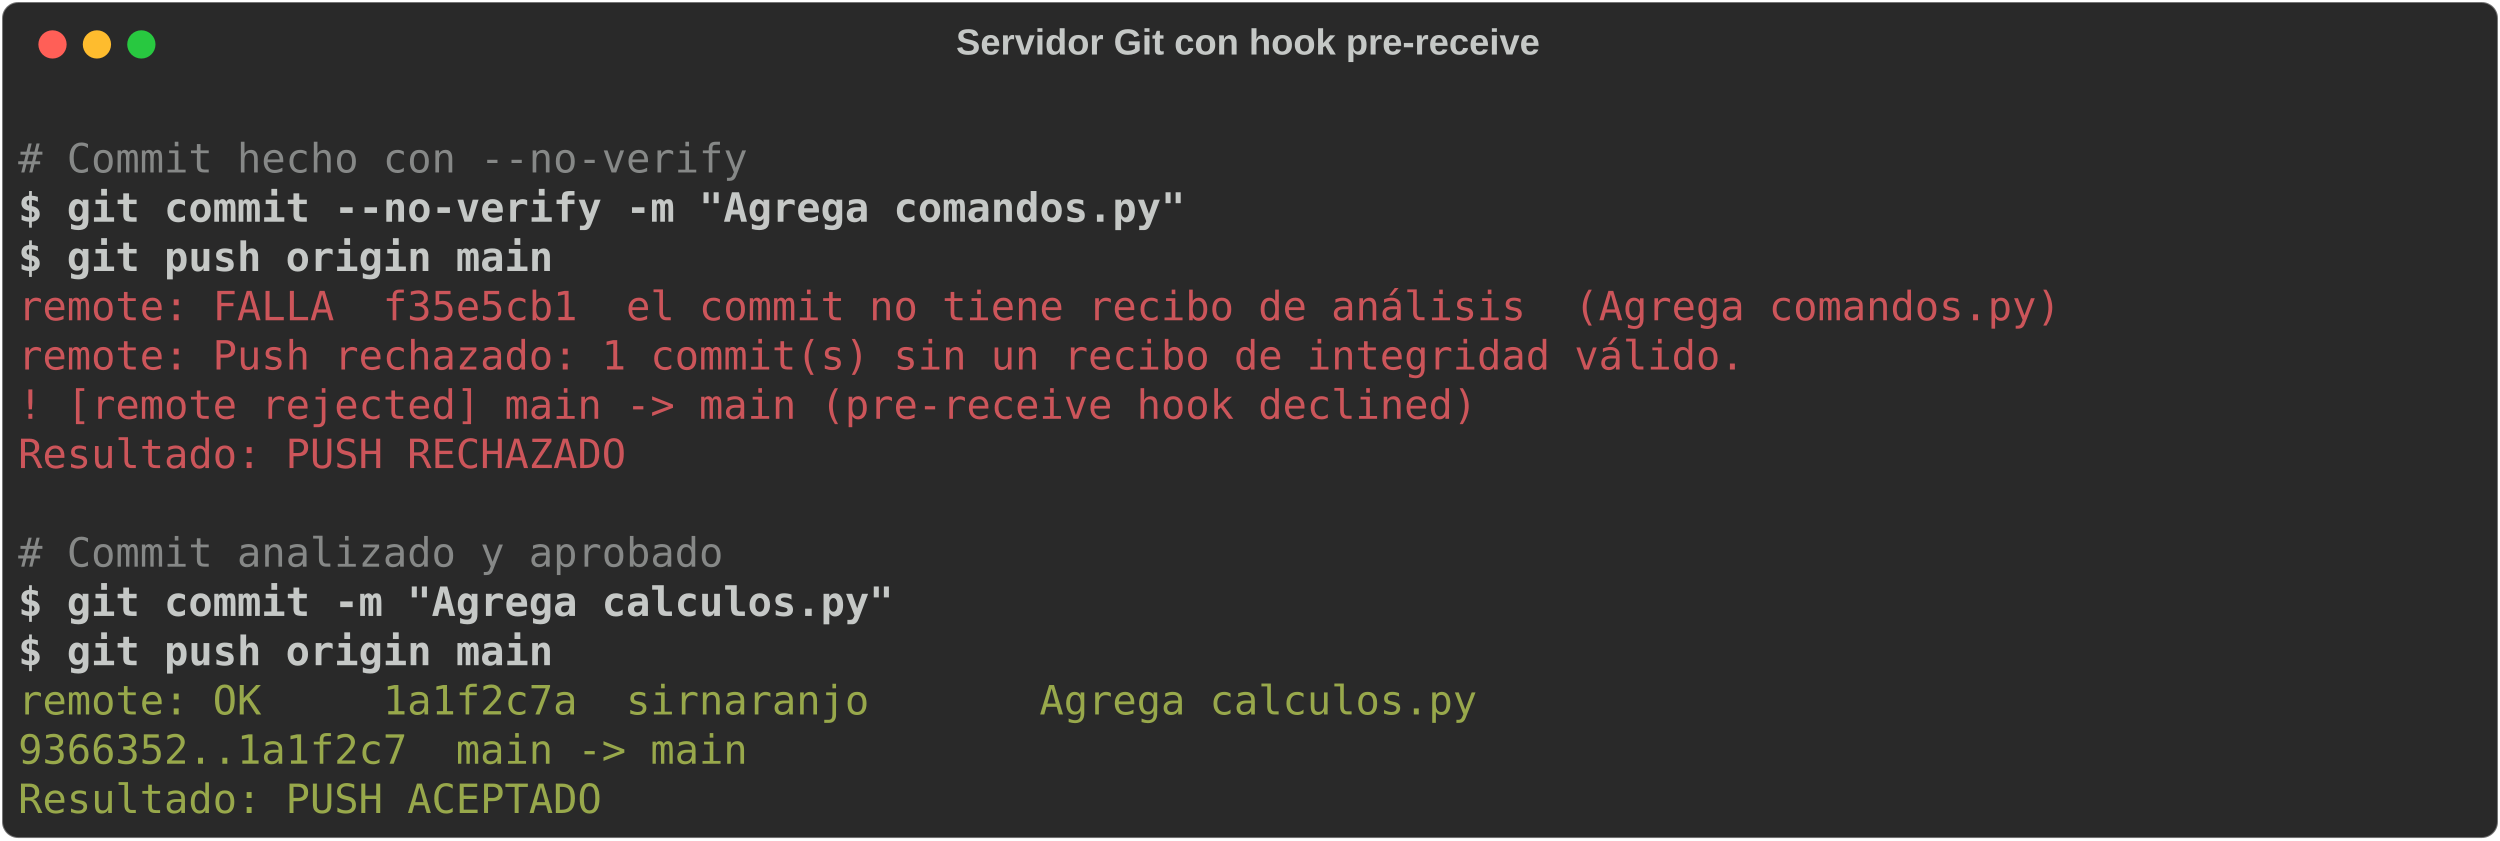
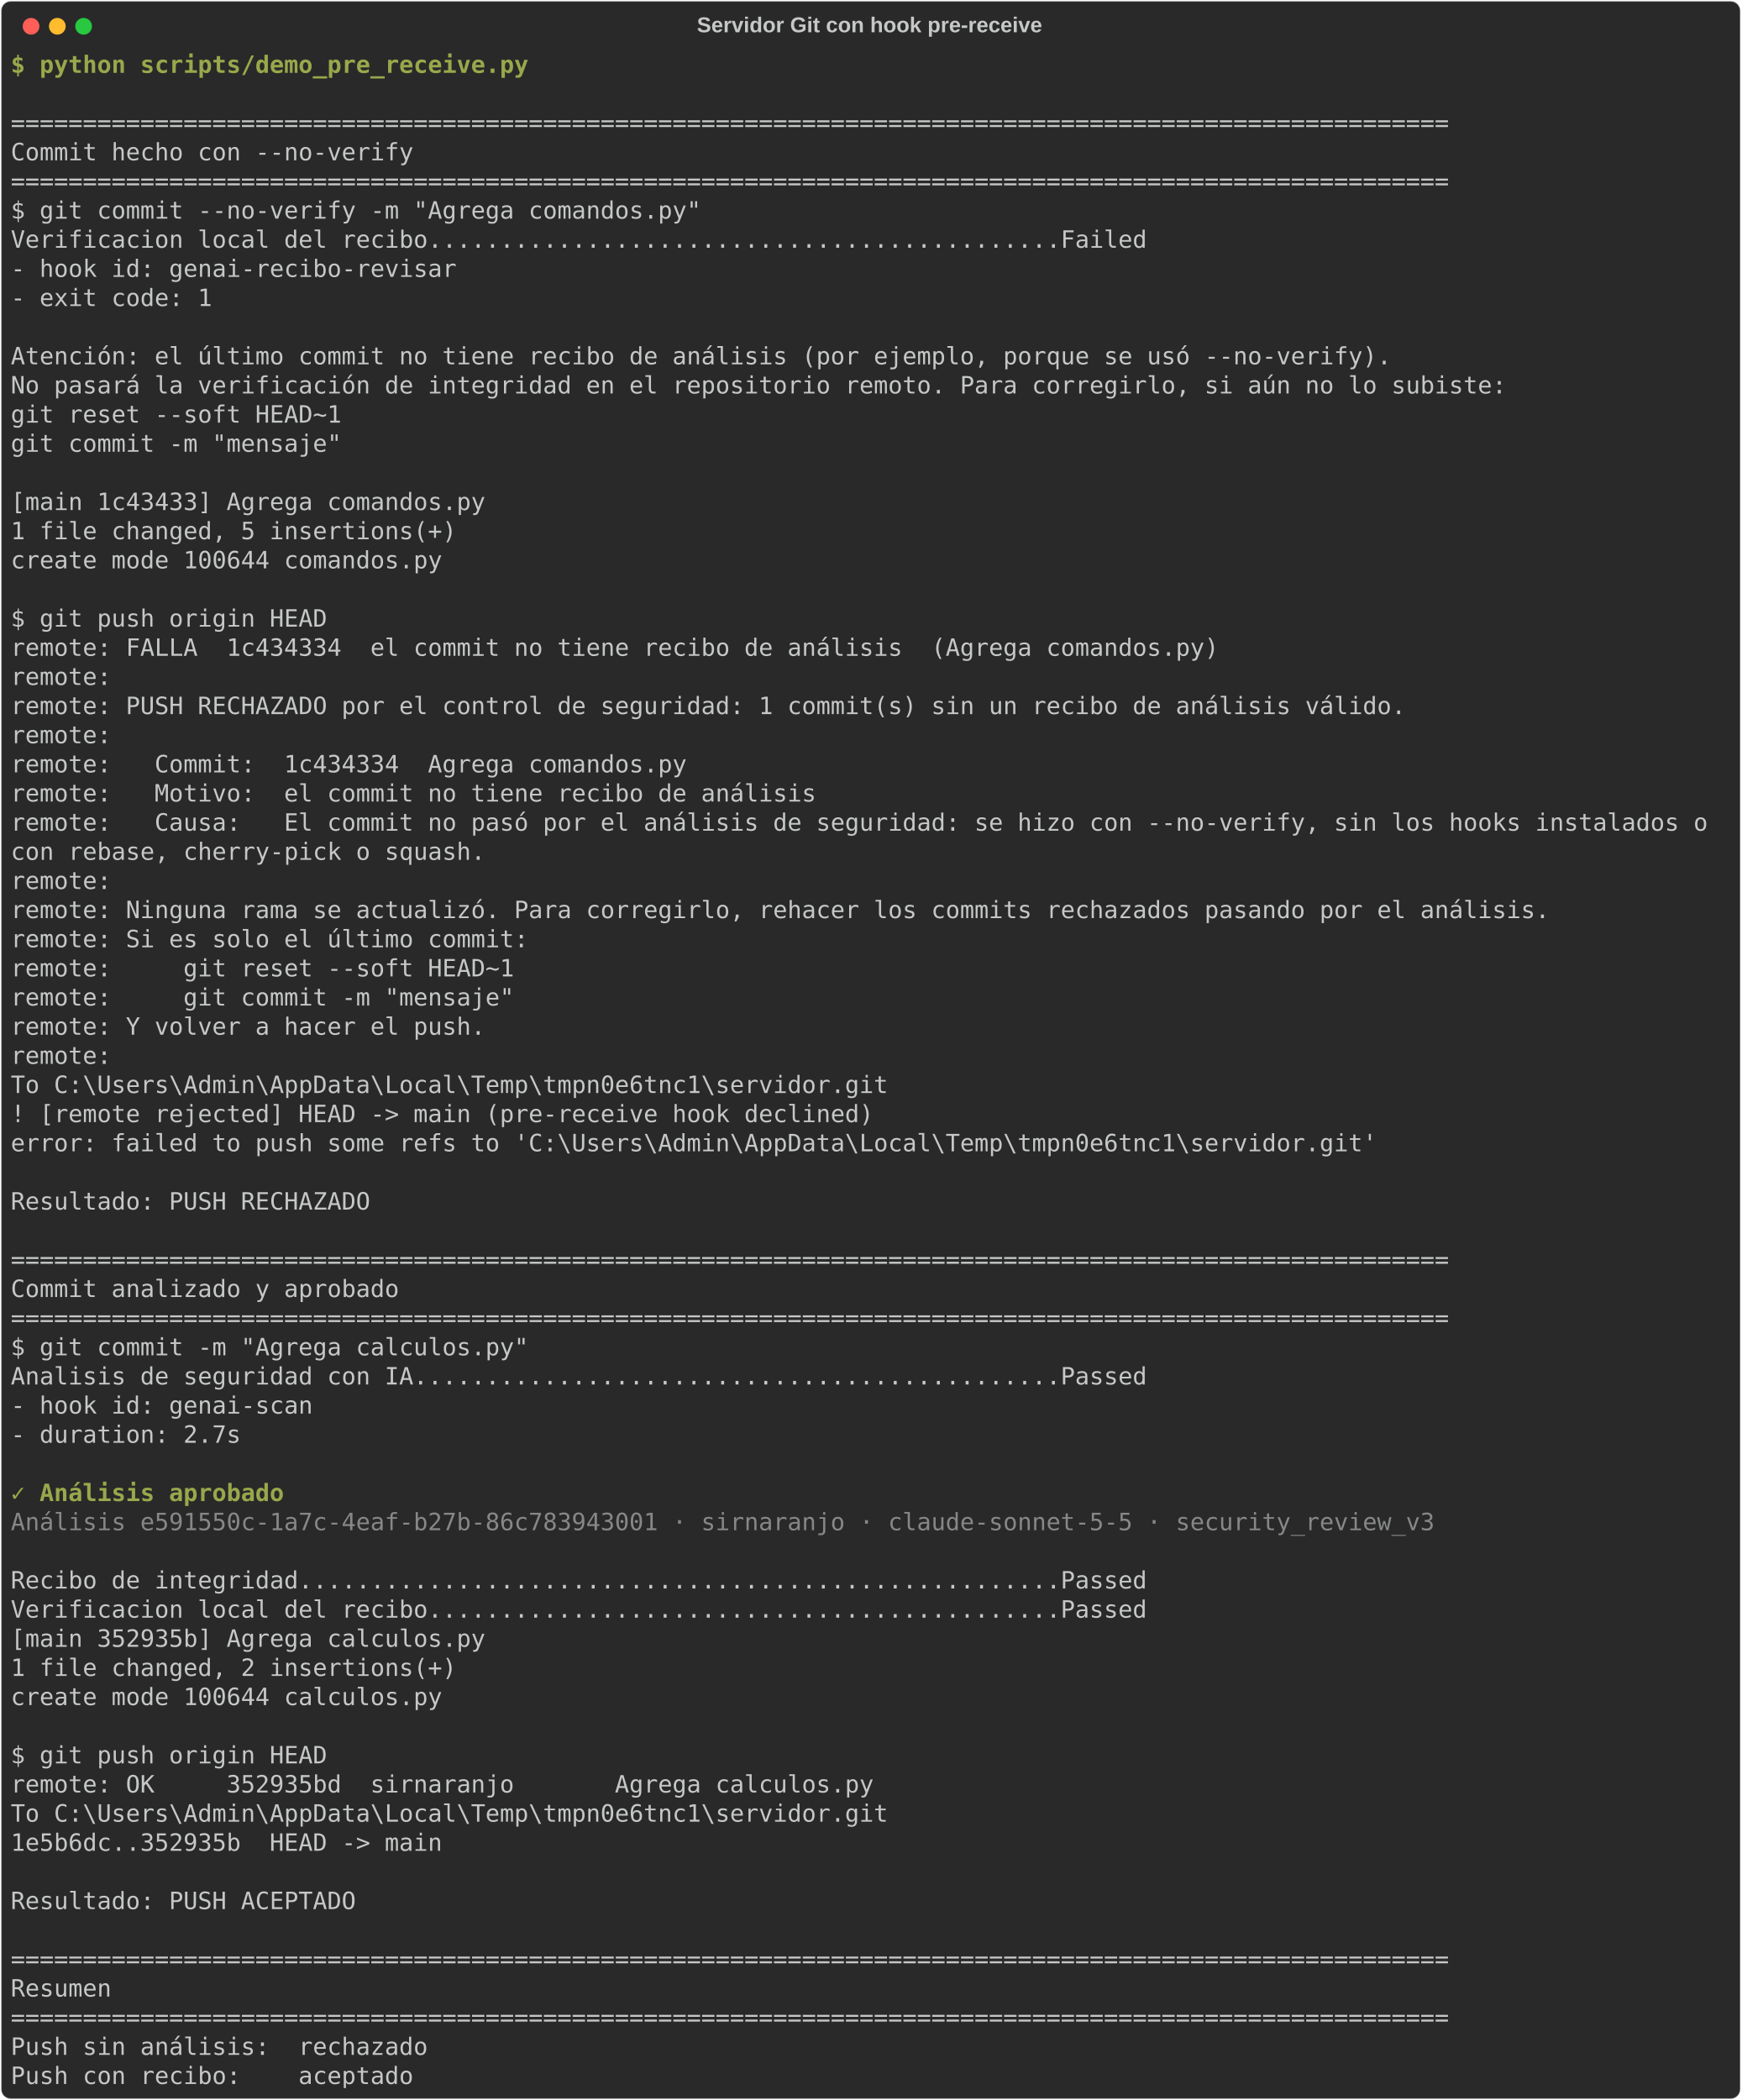
- <svg xmlns="http://www.w3.org/2000/svg" class="rich-terminal" viewBox="0 0 1238 416.0">
+ <svg xmlns="http://www.w3.org/2000/svg" class="rich-terminal" viewBox="0 0 1458 1758.0">
  <style>

    @font-face {
        font-family: "Fira Code";
        src: local("FiraCode-Regular"),
                url("https://cdnjs.cloudflare.com/ajax/libs/firacode/6.2.0/woff2/FiraCode-Regular.woff2") format("woff2"),
                url("https://cdnjs.cloudflare.com/ajax/libs/firacode/6.2.0/woff/FiraCode-Regular.woff") format("woff");
        font-style: normal;
        font-weight: 400;
    }
    @font-face {
        font-family: "Fira Code";
        src: local("FiraCode-Bold"),
                url("https://cdnjs.cloudflare.com/ajax/libs/firacode/6.2.0/woff2/FiraCode-Bold.woff2") format("woff2"),
                url("https://cdnjs.cloudflare.com/ajax/libs/firacode/6.2.0/woff/FiraCode-Bold.woff") format("woff");
        font-style: bold;
        font-weight: 700;
    }

-     .terminal-1185339721-matrix {
+     .terminal-560566582-matrix {
        font-family: Fira Code, monospace;
        font-size: 20px;
        line-height: 24.4px;
        font-variant-east-asian: full-width;
    }

-     .terminal-1185339721-title {
+     .terminal-560566582-title {
        font-size: 18px;
        font-weight: bold;
        font-family: arial;
    }

-     .terminal-1185339721-r1 { fill: #c5c8c6 }
- .terminal-1185339721-r2 { fill: #868887 }
- .terminal-1185339721-r3 { fill: #c5c8c6;font-weight: bold }
- .terminal-1185339721-r4 { fill: #cc555a }
- .terminal-1185339721-r5 { fill: #98a84b }
+     .terminal-560566582-r1 { fill: #98a84b;font-weight: bold }
+ .terminal-560566582-r2 { fill: #c5c8c6 }
+ .terminal-560566582-r3 { fill: #868887 }
    </style>
  <defs>
-     <clipPath id="terminal-1185339721-clip-terminal">
-       <rect x="0" y="0" width="1219.0" height="365.0" />
-     </clipPath>
-     <clipPath id="terminal-1185339721-line-0">
-       <rect x="0" y="1.5" width="1220" height="24.65" />
-     </clipPath>
-     <clipPath id="terminal-1185339721-line-1">
-       <rect x="0" y="25.9" width="1220" height="24.65" />
-     </clipPath>
-     <clipPath id="terminal-1185339721-line-2">
-       <rect x="0" y="50.3" width="1220" height="24.65" />
-     </clipPath>
-     <clipPath id="terminal-1185339721-line-3">
-       <rect x="0" y="74.7" width="1220" height="24.65" />
-     </clipPath>
-     <clipPath id="terminal-1185339721-line-4">
-       <rect x="0" y="99.1" width="1220" height="24.65" />
-     </clipPath>
-     <clipPath id="terminal-1185339721-line-5">
-       <rect x="0" y="123.5" width="1220" height="24.65" />
-     </clipPath>
-     <clipPath id="terminal-1185339721-line-6">
-       <rect x="0" y="147.9" width="1220" height="24.65" />
-     </clipPath>
-     <clipPath id="terminal-1185339721-line-7">
-       <rect x="0" y="172.3" width="1220" height="24.65" />
-     </clipPath>
-     <clipPath id="terminal-1185339721-line-8">
-       <rect x="0" y="196.7" width="1220" height="24.65" />
-     </clipPath>
-     <clipPath id="terminal-1185339721-line-9">
-       <rect x="0" y="221.1" width="1220" height="24.65" />
-     </clipPath>
-     <clipPath id="terminal-1185339721-line-10">
-       <rect x="0" y="245.5" width="1220" height="24.65" />
-     </clipPath>
-     <clipPath id="terminal-1185339721-line-11">
-       <rect x="0" y="269.9" width="1220" height="24.65" />
-     </clipPath>
-     <clipPath id="terminal-1185339721-line-12">
-       <rect x="0" y="294.3" width="1220" height="24.65" />
-     </clipPath>
-     <clipPath id="terminal-1185339721-line-13">
-       <rect x="0" y="318.7" width="1220" height="24.65" />
+     <clipPath id="terminal-560566582-clip-terminal">
+       <rect x="0" y="0" width="1438.6" height="1707.0" />
+     </clipPath>
+     <clipPath id="terminal-560566582-line-0">
+       <rect x="0" y="1.5" width="1439.6" height="24.65" />
+     </clipPath>
+     <clipPath id="terminal-560566582-line-1">
+       <rect x="0" y="25.9" width="1439.6" height="24.65" />
+     </clipPath>
+     <clipPath id="terminal-560566582-line-2">
+       <rect x="0" y="50.3" width="1439.6" height="24.65" />
+     </clipPath>
+     <clipPath id="terminal-560566582-line-3">
+       <rect x="0" y="74.7" width="1439.6" height="24.65" />
+     </clipPath>
+     <clipPath id="terminal-560566582-line-4">
+       <rect x="0" y="99.1" width="1439.6" height="24.65" />
+     </clipPath>
+     <clipPath id="terminal-560566582-line-5">
+       <rect x="0" y="123.5" width="1439.6" height="24.65" />
+     </clipPath>
+     <clipPath id="terminal-560566582-line-6">
+       <rect x="0" y="147.9" width="1439.6" height="24.65" />
+     </clipPath>
+     <clipPath id="terminal-560566582-line-7">
+       <rect x="0" y="172.3" width="1439.6" height="24.65" />
+     </clipPath>
+     <clipPath id="terminal-560566582-line-8">
+       <rect x="0" y="196.7" width="1439.6" height="24.65" />
+     </clipPath>
+     <clipPath id="terminal-560566582-line-9">
+       <rect x="0" y="221.1" width="1439.6" height="24.65" />
+     </clipPath>
+     <clipPath id="terminal-560566582-line-10">
+       <rect x="0" y="245.5" width="1439.6" height="24.65" />
+     </clipPath>
+     <clipPath id="terminal-560566582-line-11">
+       <rect x="0" y="269.9" width="1439.6" height="24.65" />
+     </clipPath>
+     <clipPath id="terminal-560566582-line-12">
+       <rect x="0" y="294.3" width="1439.6" height="24.65" />
+     </clipPath>
+     <clipPath id="terminal-560566582-line-13">
+       <rect x="0" y="318.7" width="1439.6" height="24.65" />
+     </clipPath>
+     <clipPath id="terminal-560566582-line-14">
+       <rect x="0" y="343.1" width="1439.6" height="24.65" />
+     </clipPath>
+     <clipPath id="terminal-560566582-line-15">
+       <rect x="0" y="367.5" width="1439.6" height="24.65" />
+     </clipPath>
+     <clipPath id="terminal-560566582-line-16">
+       <rect x="0" y="391.9" width="1439.6" height="24.65" />
+     </clipPath>
+     <clipPath id="terminal-560566582-line-17">
+       <rect x="0" y="416.3" width="1439.6" height="24.65" />
+     </clipPath>
+     <clipPath id="terminal-560566582-line-18">
+       <rect x="0" y="440.7" width="1439.6" height="24.65" />
+     </clipPath>
+     <clipPath id="terminal-560566582-line-19">
+       <rect x="0" y="465.1" width="1439.6" height="24.65" />
+     </clipPath>
+     <clipPath id="terminal-560566582-line-20">
+       <rect x="0" y="489.5" width="1439.6" height="24.65" />
+     </clipPath>
+     <clipPath id="terminal-560566582-line-21">
+       <rect x="0" y="513.9" width="1439.6" height="24.65" />
+     </clipPath>
+     <clipPath id="terminal-560566582-line-22">
+       <rect x="0" y="538.3" width="1439.6" height="24.65" />
+     </clipPath>
+     <clipPath id="terminal-560566582-line-23">
+       <rect x="0" y="562.7" width="1439.6" height="24.65" />
+     </clipPath>
+     <clipPath id="terminal-560566582-line-24">
+       <rect x="0" y="587.1" width="1439.6" height="24.65" />
+     </clipPath>
+     <clipPath id="terminal-560566582-line-25">
+       <rect x="0" y="611.5" width="1439.6" height="24.65" />
+     </clipPath>
+     <clipPath id="terminal-560566582-line-26">
+       <rect x="0" y="635.9" width="1439.6" height="24.65" />
+     </clipPath>
+     <clipPath id="terminal-560566582-line-27">
+       <rect x="0" y="660.3" width="1439.6" height="24.65" />
+     </clipPath>
+     <clipPath id="terminal-560566582-line-28">
+       <rect x="0" y="684.7" width="1439.6" height="24.65" />
+     </clipPath>
+     <clipPath id="terminal-560566582-line-29">
+       <rect x="0" y="709.1" width="1439.6" height="24.65" />
+     </clipPath>
+     <clipPath id="terminal-560566582-line-30">
+       <rect x="0" y="733.5" width="1439.6" height="24.65" />
+     </clipPath>
+     <clipPath id="terminal-560566582-line-31">
+       <rect x="0" y="757.9" width="1439.6" height="24.65" />
+     </clipPath>
+     <clipPath id="terminal-560566582-line-32">
+       <rect x="0" y="782.3" width="1439.6" height="24.65" />
+     </clipPath>
+     <clipPath id="terminal-560566582-line-33">
+       <rect x="0" y="806.7" width="1439.6" height="24.65" />
+     </clipPath>
+     <clipPath id="terminal-560566582-line-34">
+       <rect x="0" y="831.1" width="1439.6" height="24.65" />
+     </clipPath>
+     <clipPath id="terminal-560566582-line-35">
+       <rect x="0" y="855.5" width="1439.6" height="24.65" />
+     </clipPath>
+     <clipPath id="terminal-560566582-line-36">
+       <rect x="0" y="879.9" width="1439.6" height="24.65" />
+     </clipPath>
+     <clipPath id="terminal-560566582-line-37">
+       <rect x="0" y="904.3" width="1439.6" height="24.65" />
+     </clipPath>
+     <clipPath id="terminal-560566582-line-38">
+       <rect x="0" y="928.7" width="1439.6" height="24.65" />
+     </clipPath>
+     <clipPath id="terminal-560566582-line-39">
+       <rect x="0" y="953.1" width="1439.6" height="24.65" />
+     </clipPath>
+     <clipPath id="terminal-560566582-line-40">
+       <rect x="0" y="977.5" width="1439.6" height="24.65" />
+     </clipPath>
+     <clipPath id="terminal-560566582-line-41">
+       <rect x="0" y="1001.9" width="1439.6" height="24.65" />
+     </clipPath>
+     <clipPath id="terminal-560566582-line-42">
+       <rect x="0" y="1026.3" width="1439.6" height="24.65" />
+     </clipPath>
+     <clipPath id="terminal-560566582-line-43">
+       <rect x="0" y="1050.7" width="1439.6" height="24.65" />
+     </clipPath>
+     <clipPath id="terminal-560566582-line-44">
+       <rect x="0" y="1075.1" width="1439.6" height="24.65" />
+     </clipPath>
+     <clipPath id="terminal-560566582-line-45">
+       <rect x="0" y="1099.5" width="1439.6" height="24.65" />
+     </clipPath>
+     <clipPath id="terminal-560566582-line-46">
+       <rect x="0" y="1123.9" width="1439.6" height="24.65" />
+     </clipPath>
+     <clipPath id="terminal-560566582-line-47">
+       <rect x="0" y="1148.3" width="1439.6" height="24.65" />
+     </clipPath>
+     <clipPath id="terminal-560566582-line-48">
+       <rect x="0" y="1172.7" width="1439.6" height="24.65" />
+     </clipPath>
+     <clipPath id="terminal-560566582-line-49">
+       <rect x="0" y="1197.1" width="1439.6" height="24.65" />
+     </clipPath>
+     <clipPath id="terminal-560566582-line-50">
+       <rect x="0" y="1221.5" width="1439.6" height="24.65" />
+     </clipPath>
+     <clipPath id="terminal-560566582-line-51">
+       <rect x="0" y="1245.9" width="1439.6" height="24.65" />
+     </clipPath>
+     <clipPath id="terminal-560566582-line-52">
+       <rect x="0" y="1270.3" width="1439.6" height="24.65" />
+     </clipPath>
+     <clipPath id="terminal-560566582-line-53">
+       <rect x="0" y="1294.7" width="1439.6" height="24.65" />
+     </clipPath>
+     <clipPath id="terminal-560566582-line-54">
+       <rect x="0" y="1319.1" width="1439.6" height="24.65" />
+     </clipPath>
+     <clipPath id="terminal-560566582-line-55">
+       <rect x="0" y="1343.5" width="1439.6" height="24.65" />
+     </clipPath>
+     <clipPath id="terminal-560566582-line-56">
+       <rect x="0" y="1367.9" width="1439.6" height="24.65" />
+     </clipPath>
+     <clipPath id="terminal-560566582-line-57">
+       <rect x="0" y="1392.3" width="1439.6" height="24.65" />
+     </clipPath>
+     <clipPath id="terminal-560566582-line-58">
+       <rect x="0" y="1416.7" width="1439.6" height="24.65" />
+     </clipPath>
+     <clipPath id="terminal-560566582-line-59">
+       <rect x="0" y="1441.1" width="1439.6" height="24.65" />
+     </clipPath>
+     <clipPath id="terminal-560566582-line-60">
+       <rect x="0" y="1465.5" width="1439.6" height="24.65" />
+     </clipPath>
+     <clipPath id="terminal-560566582-line-61">
+       <rect x="0" y="1489.9" width="1439.6" height="24.65" />
+     </clipPath>
+     <clipPath id="terminal-560566582-line-62">
+       <rect x="0" y="1514.3" width="1439.6" height="24.65" />
+     </clipPath>
+     <clipPath id="terminal-560566582-line-63">
+       <rect x="0" y="1538.7" width="1439.6" height="24.65" />
+     </clipPath>
+     <clipPath id="terminal-560566582-line-64">
+       <rect x="0" y="1563.1" width="1439.6" height="24.65" />
+     </clipPath>
+     <clipPath id="terminal-560566582-line-65">
+       <rect x="0" y="1587.5" width="1439.6" height="24.65" />
+     </clipPath>
+     <clipPath id="terminal-560566582-line-66">
+       <rect x="0" y="1611.9" width="1439.6" height="24.65" />
+     </clipPath>
+     <clipPath id="terminal-560566582-line-67">
+       <rect x="0" y="1636.3" width="1439.6" height="24.65" />
+     </clipPath>
+     <clipPath id="terminal-560566582-line-68">
+       <rect x="0" y="1660.7" width="1439.6" height="24.65" />
    </clipPath>
  </defs>
-   <rect fill="#292929" stroke="rgba(255,255,255,0.35)" stroke-width="1" x="1" y="1" width="1236" height="414" rx="8" />
-   <text class="terminal-1185339721-title" fill="#c5c8c6" text-anchor="middle" x="618" y="27">Servidor Git con hook pre-receive</text>
+   <rect fill="#292929" stroke="rgba(255,255,255,0.35)" stroke-width="1" x="1" y="1" width="1456" height="1756" rx="8" />
+   <text class="terminal-560566582-title" fill="#c5c8c6" text-anchor="middle" x="728" y="27">Servidor Git con hook pre-receive</text>
  <g transform="translate(26,22)">
    <circle cx="0" cy="0" r="7" fill="#ff5f57" />
    <circle cx="22" cy="0" r="7" fill="#febc2e" />
    <circle cx="44" cy="0" r="7" fill="#28c840" />
  </g>
-   <g transform="translate(9, 41)" clip-path="url(#terminal-1185339721-clip-terminal)">
-     <g class="terminal-1185339721-matrix">
-       <text class="terminal-1185339721-r1" x="1220" y="20" textLength="12.2" clip-path="url(#terminal-1185339721-line-0)">
- </text>
-       <text class="terminal-1185339721-r2" x="0" y="44.4" textLength="366" clip-path="url(#terminal-1185339721-line-1)"># Commit hecho con --no-verify</text>
-       <text class="terminal-1185339721-r1" x="1220" y="44.4" textLength="12.2" clip-path="url(#terminal-1185339721-line-1)">
- </text>
-       <text class="terminal-1185339721-r3" x="0" y="68.8" textLength="585.6" clip-path="url(#terminal-1185339721-line-2)">$ git commit --no-verify -m "Agrega comandos.py"</text>
-       <text class="terminal-1185339721-r1" x="1220" y="68.8" textLength="12.2" clip-path="url(#terminal-1185339721-line-2)">
- </text>
-       <text class="terminal-1185339721-r3" x="0" y="93.2" textLength="268.4" clip-path="url(#terminal-1185339721-line-3)">$ git push origin main</text>
-       <text class="terminal-1185339721-r1" x="1220" y="93.2" textLength="12.2" clip-path="url(#terminal-1185339721-line-3)">
- </text>
-       <text class="terminal-1185339721-r4" x="0" y="117.6" textLength="1024.8" clip-path="url(#terminal-1185339721-line-4)">remote: FALLA  f35e5cb1  el commit no tiene recibo de análisis  (Agrega comandos.py)</text>
-       <text class="terminal-1185339721-r1" x="1220" y="117.6" textLength="12.2" clip-path="url(#terminal-1185339721-line-4)">
- </text>
-       <text class="terminal-1185339721-r4" x="0" y="142" textLength="866.2" clip-path="url(#terminal-1185339721-line-5)">remote: Push rechazado: 1 commit(s) sin un recibo de integridad válido.</text>
-       <text class="terminal-1185339721-r1" x="1220" y="142" textLength="12.2" clip-path="url(#terminal-1185339721-line-5)">
- </text>
-       <text class="terminal-1185339721-r4" x="0" y="166.4" textLength="744.2" clip-path="url(#terminal-1185339721-line-6)"> ! [remote rejected] main -&gt; main (pre-receive hook declined)</text>
-       <text class="terminal-1185339721-r1" x="1220" y="166.4" textLength="12.2" clip-path="url(#terminal-1185339721-line-6)">
- </text>
-       <text class="terminal-1185339721-r4" x="0" y="190.8" textLength="305" clip-path="url(#terminal-1185339721-line-7)">Resultado: PUSH RECHAZADO</text>
-       <text class="terminal-1185339721-r1" x="1220" y="190.8" textLength="12.2" clip-path="url(#terminal-1185339721-line-7)">
- </text>
-       <text class="terminal-1185339721-r1" x="1220" y="215.2" textLength="12.2" clip-path="url(#terminal-1185339721-line-8)">
- </text>
-       <text class="terminal-1185339721-r2" x="0" y="239.6" textLength="353.8" clip-path="url(#terminal-1185339721-line-9)"># Commit analizado y aprobado</text>
-       <text class="terminal-1185339721-r1" x="1220" y="239.6" textLength="12.2" clip-path="url(#terminal-1185339721-line-9)">
- </text>
-       <text class="terminal-1185339721-r3" x="0" y="264" textLength="439.2" clip-path="url(#terminal-1185339721-line-10)">$ git commit -m "Agrega calculos.py"</text>
-       <text class="terminal-1185339721-r1" x="1220" y="264" textLength="12.2" clip-path="url(#terminal-1185339721-line-10)">
- </text>
-       <text class="terminal-1185339721-r3" x="0" y="288.4" textLength="268.4" clip-path="url(#terminal-1185339721-line-11)">$ git push origin main</text>
-       <text class="terminal-1185339721-r1" x="1220" y="288.4" textLength="12.2" clip-path="url(#terminal-1185339721-line-11)">
- </text>
-       <text class="terminal-1185339721-r5" x="0" y="312.8" textLength="732" clip-path="url(#terminal-1185339721-line-12)">remote: OK     1a1f2c7a  sirnaranjo       Agrega calculos.py</text>
-       <text class="terminal-1185339721-r1" x="1220" y="312.8" textLength="12.2" clip-path="url(#terminal-1185339721-line-12)">
- </text>
-       <text class="terminal-1185339721-r5" x="0" y="337.2" textLength="402.6" clip-path="url(#terminal-1185339721-line-13)">   9366352..1a1f2c7  main -&gt; main</text>
-       <text class="terminal-1185339721-r1" x="1220" y="337.2" textLength="12.2" clip-path="url(#terminal-1185339721-line-13)">
- </text>
-       <text class="terminal-1185339721-r5" x="0" y="361.6" textLength="292.8" clip-path="url(#terminal-1185339721-line-14)">Resultado: PUSH ACEPTADO</text>
-       <text class="terminal-1185339721-r1" x="1220" y="361.6" textLength="12.2" clip-path="url(#terminal-1185339721-line-14)">
+   <g transform="translate(9, 41)" clip-path="url(#terminal-560566582-clip-terminal)">
+     <g class="terminal-560566582-matrix">
+       <text class="terminal-560566582-r1" x="0" y="20" textLength="439.2" clip-path="url(#terminal-560566582-line-0)">$ python scripts/demo_pre_receive.py</text>
+       <text class="terminal-560566582-r2" x="1439.6" y="20" textLength="12.2" clip-path="url(#terminal-560566582-line-0)">
+ </text>
+       <text class="terminal-560566582-r2" x="1439.6" y="44.4" textLength="12.2" clip-path="url(#terminal-560566582-line-1)">
+ </text>
+       <text class="terminal-560566582-r2" x="0" y="68.8" textLength="1220" clip-path="url(#terminal-560566582-line-2)">====================================================================================================</text>
+       <text class="terminal-560566582-r2" x="1439.6" y="68.8" textLength="12.2" clip-path="url(#terminal-560566582-line-2)">
+ </text>
+       <text class="terminal-560566582-r2" x="0" y="93.2" textLength="366" clip-path="url(#terminal-560566582-line-3)">  Commit hecho con --no-verify</text>
+       <text class="terminal-560566582-r2" x="1439.6" y="93.2" textLength="12.2" clip-path="url(#terminal-560566582-line-3)">
+ </text>
+       <text class="terminal-560566582-r2" x="0" y="117.6" textLength="1220" clip-path="url(#terminal-560566582-line-4)">====================================================================================================</text>
+       <text class="terminal-560566582-r2" x="1439.6" y="117.6" textLength="12.2" clip-path="url(#terminal-560566582-line-4)">
+ </text>
+       <text class="terminal-560566582-r2" x="0" y="142" textLength="585.6" clip-path="url(#terminal-560566582-line-5)">$ git commit --no-verify -m "Agrega comandos.py"</text>
+       <text class="terminal-560566582-r2" x="1439.6" y="142" textLength="12.2" clip-path="url(#terminal-560566582-line-5)">
+ </text>
+       <text class="terminal-560566582-r2" x="0" y="166.4" textLength="963.8" clip-path="url(#terminal-560566582-line-6)">Verificacion local del recibo............................................Failed</text>
+       <text class="terminal-560566582-r2" x="1439.6" y="166.4" textLength="12.2" clip-path="url(#terminal-560566582-line-6)">
+ </text>
+       <text class="terminal-560566582-r2" x="0" y="190.8" textLength="378.2" clip-path="url(#terminal-560566582-line-7)">- hook id: genai-recibo-revisar</text>
+       <text class="terminal-560566582-r2" x="1439.6" y="190.8" textLength="12.2" clip-path="url(#terminal-560566582-line-7)">
+ </text>
+       <text class="terminal-560566582-r2" x="0" y="215.2" textLength="170.8" clip-path="url(#terminal-560566582-line-8)">- exit code: 1</text>
+       <text class="terminal-560566582-r2" x="1439.6" y="215.2" textLength="12.2" clip-path="url(#terminal-560566582-line-8)">
+ </text>
+       <text class="terminal-560566582-r2" x="1439.6" y="239.6" textLength="12.2" clip-path="url(#terminal-560566582-line-9)">
+ </text>
+       <text class="terminal-560566582-r2" x="0" y="264" textLength="1171.2" clip-path="url(#terminal-560566582-line-10)">Atención: el último commit no tiene recibo de análisis (por ejemplo, porque se usó --no-verify).</text>
+       <text class="terminal-560566582-r2" x="1439.6" y="264" textLength="12.2" clip-path="url(#terminal-560566582-line-10)">
+ </text>
+       <text class="terminal-560566582-r2" x="0" y="288.4" textLength="1268.8" clip-path="url(#terminal-560566582-line-11)">No pasará la verificación de integridad en el repositorio remoto. Para corregirlo, si aún no lo subiste:</text>
+       <text class="terminal-560566582-r2" x="1439.6" y="288.4" textLength="12.2" clip-path="url(#terminal-560566582-line-11)">
+ </text>
+       <text class="terminal-560566582-r2" x="0" y="312.8" textLength="329.4" clip-path="url(#terminal-560566582-line-12)">    git reset --soft HEAD~1</text>
+       <text class="terminal-560566582-r2" x="1439.6" y="312.8" textLength="12.2" clip-path="url(#terminal-560566582-line-12)">
+ </text>
+       <text class="terminal-560566582-r2" x="0" y="337.2" textLength="329.4" clip-path="url(#terminal-560566582-line-13)">    git commit -m "mensaje"</text>
+       <text class="terminal-560566582-r2" x="1439.6" y="337.2" textLength="12.2" clip-path="url(#terminal-560566582-line-13)">
+ </text>
+       <text class="terminal-560566582-r2" x="1439.6" y="361.6" textLength="12.2" clip-path="url(#terminal-560566582-line-14)">
+ </text>
+       <text class="terminal-560566582-r2" x="0" y="386" textLength="402.6" clip-path="url(#terminal-560566582-line-15)">[main 1c43433] Agrega comandos.py</text>
+       <text class="terminal-560566582-r2" x="1439.6" y="386" textLength="12.2" clip-path="url(#terminal-560566582-line-15)">
+ </text>
+       <text class="terminal-560566582-r2" x="0" y="410.4" textLength="390.4" clip-path="url(#terminal-560566582-line-16)"> 1 file changed, 5 insertions(+)</text>
+       <text class="terminal-560566582-r2" x="1439.6" y="410.4" textLength="12.2" clip-path="url(#terminal-560566582-line-16)">
+ </text>
+       <text class="terminal-560566582-r2" x="0" y="434.8" textLength="378.2" clip-path="url(#terminal-560566582-line-17)"> create mode 100644 comandos.py</text>
+       <text class="terminal-560566582-r2" x="1439.6" y="434.8" textLength="12.2" clip-path="url(#terminal-560566582-line-17)">
+ </text>
+       <text class="terminal-560566582-r2" x="1439.6" y="459.2" textLength="12.2" clip-path="url(#terminal-560566582-line-18)">
+ </text>
+       <text class="terminal-560566582-r2" x="0" y="483.6" textLength="268.4" clip-path="url(#terminal-560566582-line-19)">$ git push origin HEAD</text>
+       <text class="terminal-560566582-r2" x="1439.6" y="483.6" textLength="12.2" clip-path="url(#terminal-560566582-line-19)">
+ </text>
+       <text class="terminal-560566582-r2" x="0" y="508" textLength="1024.8" clip-path="url(#terminal-560566582-line-20)">remote: FALLA  1c434334  el commit no tiene recibo de análisis  (Agrega comandos.py)</text>
+       <text class="terminal-560566582-r2" x="1439.6" y="508" textLength="12.2" clip-path="url(#terminal-560566582-line-20)">
+ </text>
+       <text class="terminal-560566582-r2" x="0" y="532.4" textLength="85.4" clip-path="url(#terminal-560566582-line-21)">remote:</text>
+       <text class="terminal-560566582-r2" x="1439.6" y="532.4" textLength="12.2" clip-path="url(#terminal-560566582-line-21)">
+ </text>
+       <text class="terminal-560566582-r2" x="0" y="556.8" textLength="1183.4" clip-path="url(#terminal-560566582-line-22)">remote: PUSH RECHAZADO por el control de seguridad: 1 commit(s) sin un recibo de análisis válido.</text>
+       <text class="terminal-560566582-r2" x="1439.6" y="556.8" textLength="12.2" clip-path="url(#terminal-560566582-line-22)">
+ </text>
+       <text class="terminal-560566582-r2" x="0" y="581.2" textLength="85.4" clip-path="url(#terminal-560566582-line-23)">remote:</text>
+       <text class="terminal-560566582-r2" x="1439.6" y="581.2" textLength="12.2" clip-path="url(#terminal-560566582-line-23)">
+ </text>
+       <text class="terminal-560566582-r2" x="0" y="605.6" textLength="573.4" clip-path="url(#terminal-560566582-line-24)">remote:   Commit:  1c434334  Agrega comandos.py</text>
+       <text class="terminal-560566582-r2" x="1439.6" y="605.6" textLength="12.2" clip-path="url(#terminal-560566582-line-24)">
+ </text>
+       <text class="terminal-560566582-r2" x="0" y="630" textLength="683.2" clip-path="url(#terminal-560566582-line-25)">remote:   Motivo:  el commit no tiene recibo de análisis</text>
+       <text class="terminal-560566582-r2" x="1439.6" y="630" textLength="12.2" clip-path="url(#terminal-560566582-line-25)">
+ </text>
+       <text class="terminal-560566582-r2" x="0" y="654.4" textLength="1439.6" clip-path="url(#terminal-560566582-line-26)">remote:   Causa:   El commit no pasó por el análisis de seguridad: se hizo con --no-verify, sin los hooks instalados o</text>
+       <text class="terminal-560566582-r2" x="1439.6" y="654.4" textLength="12.2" clip-path="url(#terminal-560566582-line-26)">
+ </text>
+       <text class="terminal-560566582-r2" x="0" y="678.8" textLength="402.6" clip-path="url(#terminal-560566582-line-27)">con rebase, cherry-pick o squash.</text>
+       <text class="terminal-560566582-r2" x="1439.6" y="678.8" textLength="12.2" clip-path="url(#terminal-560566582-line-27)">
+ </text>
+       <text class="terminal-560566582-r2" x="0" y="703.2" textLength="85.4" clip-path="url(#terminal-560566582-line-28)">remote:</text>
+       <text class="terminal-560566582-r2" x="1439.6" y="703.2" textLength="12.2" clip-path="url(#terminal-560566582-line-28)">
+ </text>
+       <text class="terminal-560566582-r2" x="0" y="727.6" textLength="1305.4" clip-path="url(#terminal-560566582-line-29)">remote: Ninguna rama se actualizó. Para corregirlo, rehacer los commits rechazados pasando por el análisis.</text>
+       <text class="terminal-560566582-r2" x="1439.6" y="727.6" textLength="12.2" clip-path="url(#terminal-560566582-line-29)">
+ </text>
+       <text class="terminal-560566582-r2" x="0" y="752" textLength="439.2" clip-path="url(#terminal-560566582-line-30)">remote: Si es solo el último commit:</text>
+       <text class="terminal-560566582-r2" x="1439.6" y="752" textLength="12.2" clip-path="url(#terminal-560566582-line-30)">
+ </text>
+       <text class="terminal-560566582-r2" x="0" y="776.4" textLength="427" clip-path="url(#terminal-560566582-line-31)">remote:     git reset --soft HEAD~1</text>
+       <text class="terminal-560566582-r2" x="1439.6" y="776.4" textLength="12.2" clip-path="url(#terminal-560566582-line-31)">
+ </text>
+       <text class="terminal-560566582-r2" x="0" y="800.8" textLength="427" clip-path="url(#terminal-560566582-line-32)">remote:     git commit -m "mensaje"</text>
+       <text class="terminal-560566582-r2" x="1439.6" y="800.8" textLength="12.2" clip-path="url(#terminal-560566582-line-32)">
+ </text>
+       <text class="terminal-560566582-r2" x="0" y="825.2" textLength="402.6" clip-path="url(#terminal-560566582-line-33)">remote: Y volver a hacer el push.</text>
+       <text class="terminal-560566582-r2" x="1439.6" y="825.2" textLength="12.2" clip-path="url(#terminal-560566582-line-33)">
+ </text>
+       <text class="terminal-560566582-r2" x="0" y="849.6" textLength="85.4" clip-path="url(#terminal-560566582-line-34)">remote:</text>
+       <text class="terminal-560566582-r2" x="1439.6" y="849.6" textLength="12.2" clip-path="url(#terminal-560566582-line-34)">
+ </text>
+       <text class="terminal-560566582-r2" x="0" y="874" textLength="744.2" clip-path="url(#terminal-560566582-line-35)">To C:\Users\Admin\AppData\Local\Temp\tmpn0e6tnc1\servidor.git</text>
+       <text class="terminal-560566582-r2" x="1439.6" y="874" textLength="12.2" clip-path="url(#terminal-560566582-line-35)">
+ </text>
+       <text class="terminal-560566582-r2" x="0" y="898.4" textLength="744.2" clip-path="url(#terminal-560566582-line-36)"> ! [remote rejected] HEAD -&gt; main (pre-receive hook declined)</text>
+       <text class="terminal-560566582-r2" x="1439.6" y="898.4" textLength="12.2" clip-path="url(#terminal-560566582-line-36)">
+ </text>
+       <text class="terminal-560566582-r2" x="0" y="922.8" textLength="1159" clip-path="url(#terminal-560566582-line-37)">error: failed to push some refs to 'C:\Users\Admin\AppData\Local\Temp\tmpn0e6tnc1\servidor.git'</text>
+       <text class="terminal-560566582-r2" x="1439.6" y="922.8" textLength="12.2" clip-path="url(#terminal-560566582-line-37)">
+ </text>
+       <text class="terminal-560566582-r2" x="1439.6" y="947.2" textLength="12.2" clip-path="url(#terminal-560566582-line-38)">
+ </text>
+       <text class="terminal-560566582-r2" x="0" y="971.6" textLength="305" clip-path="url(#terminal-560566582-line-39)">Resultado: PUSH RECHAZADO</text>
+       <text class="terminal-560566582-r2" x="1439.6" y="971.6" textLength="12.2" clip-path="url(#terminal-560566582-line-39)">
+ </text>
+       <text class="terminal-560566582-r2" x="1439.6" y="996" textLength="12.2" clip-path="url(#terminal-560566582-line-40)">
+ </text>
+       <text class="terminal-560566582-r2" x="0" y="1020.4" textLength="1220" clip-path="url(#terminal-560566582-line-41)">====================================================================================================</text>
+       <text class="terminal-560566582-r2" x="1439.6" y="1020.4" textLength="12.2" clip-path="url(#terminal-560566582-line-41)">
+ </text>
+       <text class="terminal-560566582-r2" x="0" y="1044.8" textLength="353.8" clip-path="url(#terminal-560566582-line-42)">  Commit analizado y aprobado</text>
+       <text class="terminal-560566582-r2" x="1439.6" y="1044.8" textLength="12.2" clip-path="url(#terminal-560566582-line-42)">
+ </text>
+       <text class="terminal-560566582-r2" x="0" y="1069.2" textLength="1220" clip-path="url(#terminal-560566582-line-43)">====================================================================================================</text>
+       <text class="terminal-560566582-r2" x="1439.6" y="1069.2" textLength="12.2" clip-path="url(#terminal-560566582-line-43)">
+ </text>
+       <text class="terminal-560566582-r2" x="0" y="1093.6" textLength="439.2" clip-path="url(#terminal-560566582-line-44)">$ git commit -m "Agrega calculos.py"</text>
+       <text class="terminal-560566582-r2" x="1439.6" y="1093.6" textLength="12.2" clip-path="url(#terminal-560566582-line-44)">
+ </text>
+       <text class="terminal-560566582-r2" x="0" y="1118" textLength="963.8" clip-path="url(#terminal-560566582-line-45)">Analisis de seguridad con IA.............................................Passed</text>
+       <text class="terminal-560566582-r2" x="1439.6" y="1118" textLength="12.2" clip-path="url(#terminal-560566582-line-45)">
+ </text>
+       <text class="terminal-560566582-r2" x="0" y="1142.4" textLength="256.2" clip-path="url(#terminal-560566582-line-46)">- hook id: genai-scan</text>
+       <text class="terminal-560566582-r2" x="1439.6" y="1142.4" textLength="12.2" clip-path="url(#terminal-560566582-line-46)">
+ </text>
+       <text class="terminal-560566582-r2" x="0" y="1166.8" textLength="195.2" clip-path="url(#terminal-560566582-line-47)">- duration: 2.7s</text>
+       <text class="terminal-560566582-r2" x="1439.6" y="1166.8" textLength="12.2" clip-path="url(#terminal-560566582-line-47)">
+ </text>
+       <text class="terminal-560566582-r2" x="1439.6" y="1191.2" textLength="12.2" clip-path="url(#terminal-560566582-line-48)">
+ </text>
+       <text class="terminal-560566582-r1" x="0" y="1215.6" textLength="231.8" clip-path="url(#terminal-560566582-line-49)">✓ Análisis aprobado</text>
+       <text class="terminal-560566582-r2" x="1439.6" y="1215.6" textLength="12.2" clip-path="url(#terminal-560566582-line-49)">
+ </text>
+       <text class="terminal-560566582-r3" x="0" y="1240" textLength="1207.8" clip-path="url(#terminal-560566582-line-50)">Análisis e591550c-1a7c-4eaf-b27b-86c783943001 · sirnaranjo · claude-sonnet-5-5 · security_review_v3</text>
+       <text class="terminal-560566582-r2" x="1439.6" y="1240" textLength="12.2" clip-path="url(#terminal-560566582-line-50)">
+ </text>
+       <text class="terminal-560566582-r2" x="1439.6" y="1264.4" textLength="12.2" clip-path="url(#terminal-560566582-line-51)">
+ </text>
+       <text class="terminal-560566582-r2" x="0" y="1288.8" textLength="963.8" clip-path="url(#terminal-560566582-line-52)">Recibo de integridad.....................................................Passed</text>
+       <text class="terminal-560566582-r2" x="1439.6" y="1288.8" textLength="12.2" clip-path="url(#terminal-560566582-line-52)">
+ </text>
+       <text class="terminal-560566582-r2" x="0" y="1313.2" textLength="963.8" clip-path="url(#terminal-560566582-line-53)">Verificacion local del recibo............................................Passed</text>
+       <text class="terminal-560566582-r2" x="1439.6" y="1313.2" textLength="12.2" clip-path="url(#terminal-560566582-line-53)">
+ </text>
+       <text class="terminal-560566582-r2" x="0" y="1337.6" textLength="402.6" clip-path="url(#terminal-560566582-line-54)">[main 352935b] Agrega calculos.py</text>
+       <text class="terminal-560566582-r2" x="1439.6" y="1337.6" textLength="12.2" clip-path="url(#terminal-560566582-line-54)">
+ </text>
+       <text class="terminal-560566582-r2" x="0" y="1362" textLength="390.4" clip-path="url(#terminal-560566582-line-55)"> 1 file changed, 2 insertions(+)</text>
+       <text class="terminal-560566582-r2" x="1439.6" y="1362" textLength="12.2" clip-path="url(#terminal-560566582-line-55)">
+ </text>
+       <text class="terminal-560566582-r2" x="0" y="1386.4" textLength="378.2" clip-path="url(#terminal-560566582-line-56)"> create mode 100644 calculos.py</text>
+       <text class="terminal-560566582-r2" x="1439.6" y="1386.4" textLength="12.2" clip-path="url(#terminal-560566582-line-56)">
+ </text>
+       <text class="terminal-560566582-r2" x="1439.6" y="1410.8" textLength="12.2" clip-path="url(#terminal-560566582-line-57)">
+ </text>
+       <text class="terminal-560566582-r2" x="0" y="1435.2" textLength="268.4" clip-path="url(#terminal-560566582-line-58)">$ git push origin HEAD</text>
+       <text class="terminal-560566582-r2" x="1439.6" y="1435.2" textLength="12.2" clip-path="url(#terminal-560566582-line-58)">
+ </text>
+       <text class="terminal-560566582-r2" x="0" y="1459.6" textLength="732" clip-path="url(#terminal-560566582-line-59)">remote: OK     352935bd  sirnaranjo       Agrega calculos.py</text>
+       <text class="terminal-560566582-r2" x="1439.6" y="1459.6" textLength="12.2" clip-path="url(#terminal-560566582-line-59)">
+ </text>
+       <text class="terminal-560566582-r2" x="0" y="1484" textLength="744.2" clip-path="url(#terminal-560566582-line-60)">To C:\Users\Admin\AppData\Local\Temp\tmpn0e6tnc1\servidor.git</text>
+       <text class="terminal-560566582-r2" x="1439.6" y="1484" textLength="12.2" clip-path="url(#terminal-560566582-line-60)">
+ </text>
+       <text class="terminal-560566582-r2" x="0" y="1508.4" textLength="402.6" clip-path="url(#terminal-560566582-line-61)">   1e5b6dc..352935b  HEAD -&gt; main</text>
+       <text class="terminal-560566582-r2" x="1439.6" y="1508.4" textLength="12.2" clip-path="url(#terminal-560566582-line-61)">
+ </text>
+       <text class="terminal-560566582-r2" x="1439.6" y="1532.8" textLength="12.2" clip-path="url(#terminal-560566582-line-62)">
+ </text>
+       <text class="terminal-560566582-r2" x="0" y="1557.2" textLength="292.8" clip-path="url(#terminal-560566582-line-63)">Resultado: PUSH ACEPTADO</text>
+       <text class="terminal-560566582-r2" x="1439.6" y="1557.2" textLength="12.2" clip-path="url(#terminal-560566582-line-63)">
+ </text>
+       <text class="terminal-560566582-r2" x="1439.6" y="1581.6" textLength="12.2" clip-path="url(#terminal-560566582-line-64)">
+ </text>
+       <text class="terminal-560566582-r2" x="0" y="1606" textLength="1220" clip-path="url(#terminal-560566582-line-65)">====================================================================================================</text>
+       <text class="terminal-560566582-r2" x="1439.6" y="1606" textLength="12.2" clip-path="url(#terminal-560566582-line-65)">
+ </text>
+       <text class="terminal-560566582-r2" x="0" y="1630.4" textLength="109.8" clip-path="url(#terminal-560566582-line-66)">  Resumen</text>
+       <text class="terminal-560566582-r2" x="1439.6" y="1630.4" textLength="12.2" clip-path="url(#terminal-560566582-line-66)">
+ </text>
+       <text class="terminal-560566582-r2" x="0" y="1654.8" textLength="1220" clip-path="url(#terminal-560566582-line-67)">====================================================================================================</text>
+       <text class="terminal-560566582-r2" x="1439.6" y="1654.8" textLength="12.2" clip-path="url(#terminal-560566582-line-67)">
+ </text>
+       <text class="terminal-560566582-r2" x="0" y="1679.2" textLength="378.2" clip-path="url(#terminal-560566582-line-68)">  Push sin análisis:  rechazado</text>
+       <text class="terminal-560566582-r2" x="1439.6" y="1679.2" textLength="12.2" clip-path="url(#terminal-560566582-line-68)">
+ </text>
+       <text class="terminal-560566582-r2" x="0" y="1703.6" textLength="366" clip-path="url(#terminal-560566582-line-69)">  Push con recibo:    aceptado</text>
+       <text class="terminal-560566582-r2" x="1439.6" y="1703.6" textLength="12.2" clip-path="url(#terminal-560566582-line-69)">
</text>
    </g>
  </g>
</svg>
